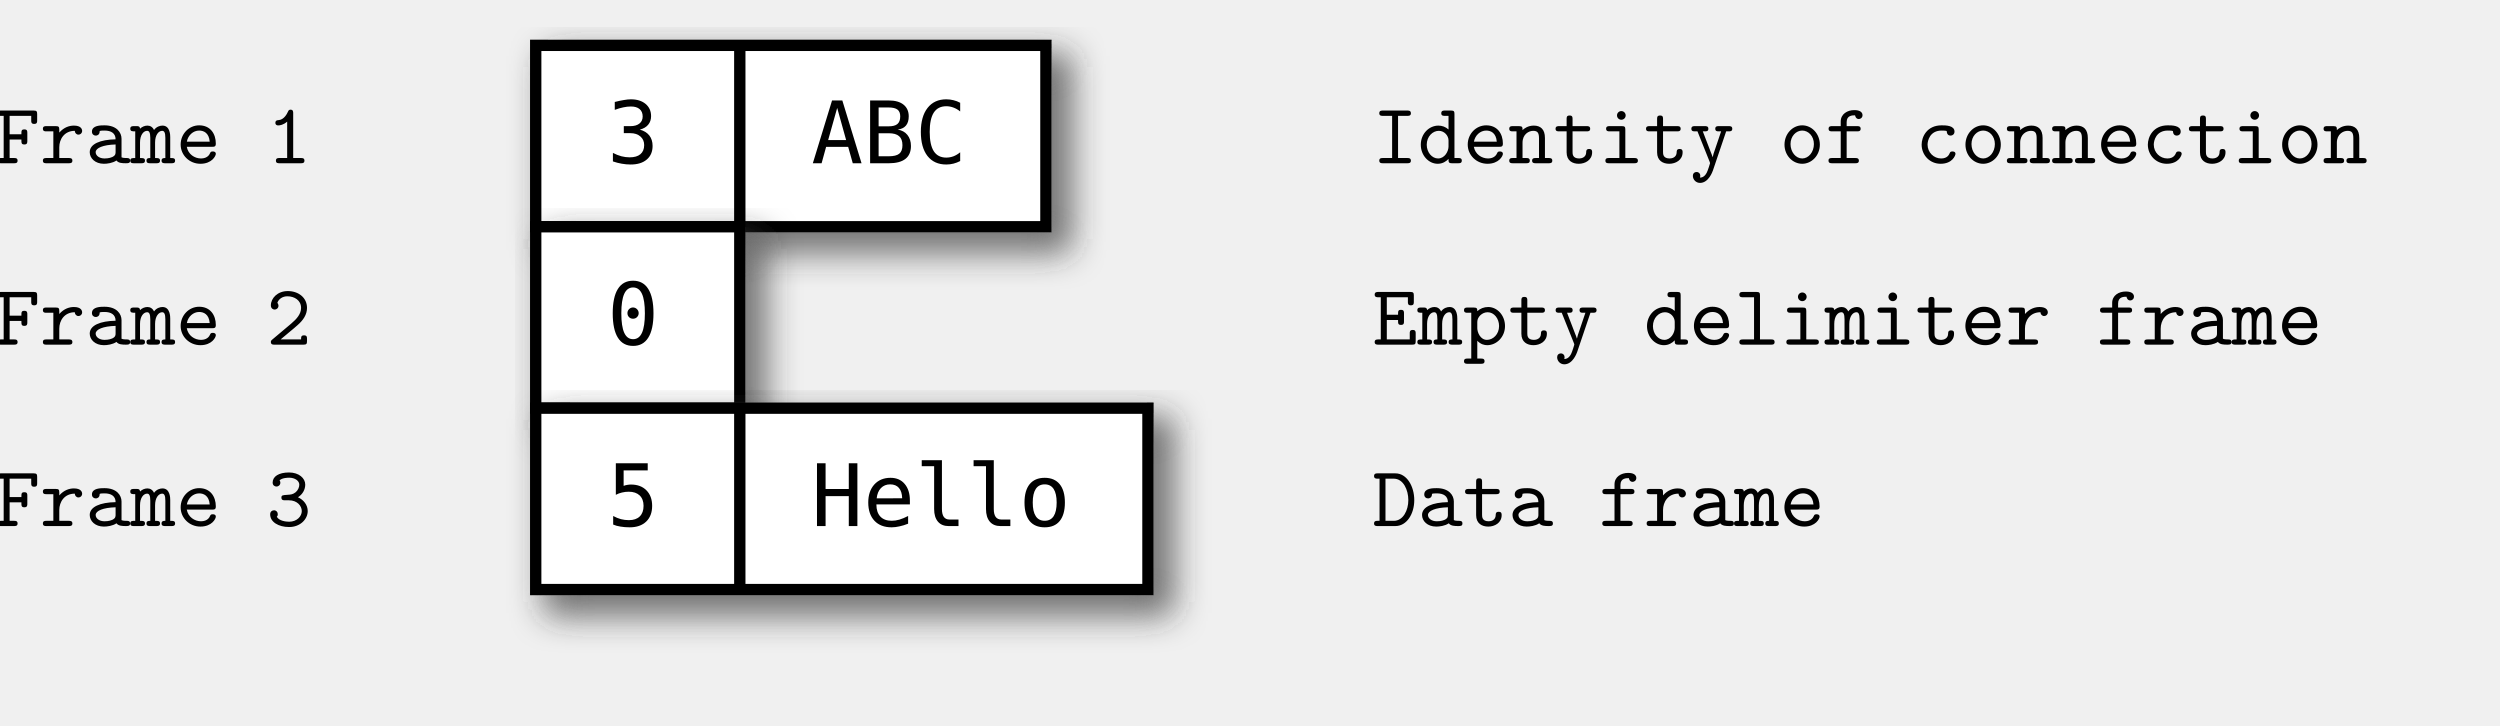
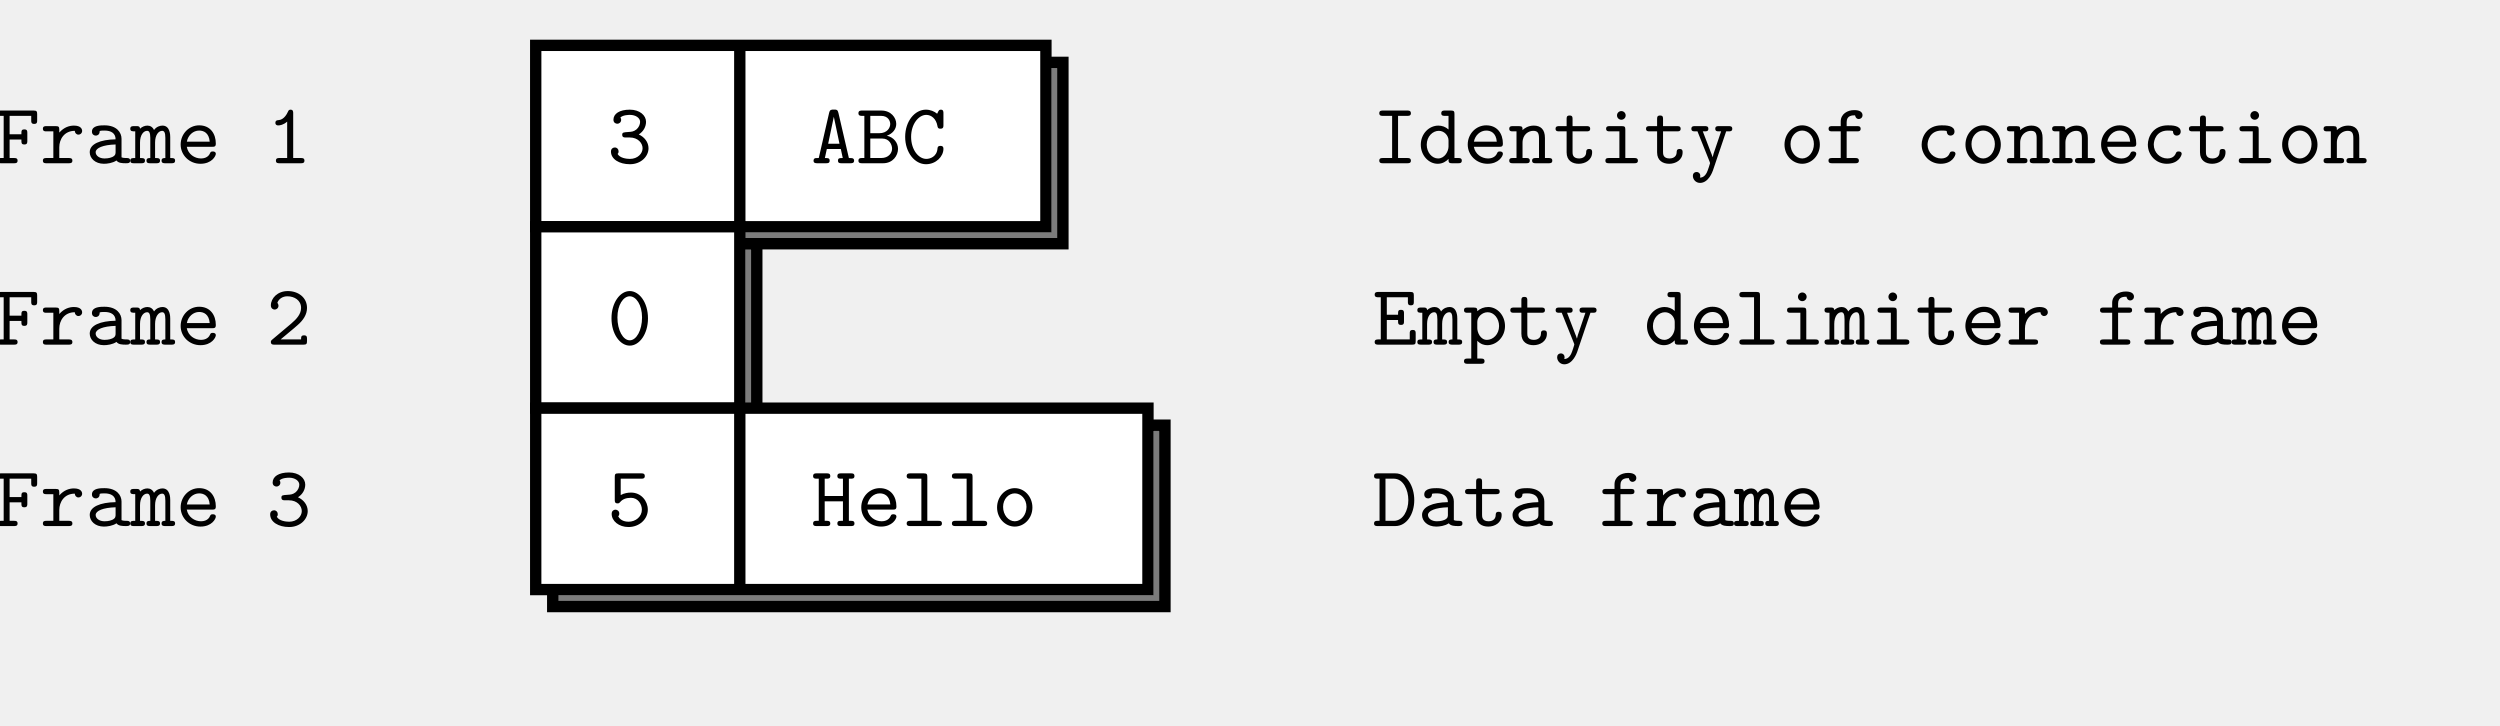
<svg xmlns="http://www.w3.org/2000/svg" width="441px" height="128px" version="1.1">
  <defs>
    <filter id="dsFilter" width="150%" height="150%">
      <feOffset result="offOut" in="SourceGraphic" dx="3" dy="3" />
      <feColorMatrix result="matrixOut" in="offOut" type="matrix" values="0.2 0 0 0 0 0 0.2 0 0 0 0 0 0.2 0 0 0 0 0 1 0" />
-       <feGaussianBlur result="blurOut" in="matrixOut" stdDeviation="3" />
-       <feBlend in="SourceGraphic" in2="blurOut" mode="normal" />
+       <feBlend in="SourceGraphic" in2="matrixOut" mode="normal" />
    </filter>
    <marker id="iPointer" viewBox="0 0 10 10" refX="5" refY="5" markerUnits="strokeWidth" markerWidth="8" markerHeight="7" orient="auto">
      <path d="M 10 0 L 10 10 L 0 5 z" />
    </marker>
    <marker id="Pointer" viewBox="0 0 10 10" refX="5" refY="5" markerUnits="strokeWidth" markerWidth="8" markerHeight="7" orient="auto">
      <path d="M 0 0 L 10 5 L 0 10 z" />
    </marker>
  </defs>
  <g id="boxes" stroke="black" stroke-width="2" fill="none">
    <g id="group0">
      <path id="path0" filter="url(#dsFilter)" fill="#fff" d="M 94.5 8 L 184.5 8 L 184.5 40 L 130.5 40 L 94.5 40 Z" />
-       <text x="107.1" y="28.8" id="text0" fill="#000" stroke="none" style="font-family:Consolas,Monaco,Anonymous Pro,Anonymous,Bitstream Sans Mono,monospace;font-size:15.2px">3</text>
-       <text x="143.1" y="28.8" id="text0" fill="#000" stroke="none" style="font-family:Consolas,Monaco,Anonymous Pro,Anonymous,Bitstream Sans Mono,monospace;font-size:15.2px">ABC </text>
+       <text x="107.1" y="28.8" id="text0" fill="#000" stroke="none" style="font-family:LMMono10,monospace;font-size:15.2px">3</text>
+       <text x="143.1" y="28.8" id="text0" fill="#000" stroke="none" style="font-family:LMMono10,monospace;font-size:15.2px">ABC </text>
    </g>
    <g id="group3">
      <path id="path3" filter="url(#dsFilter)" fill="#fff" d="M 94.5 40 L 130.5 40 L 130.5 72 L 94.5 72 Z" />
-       <text x="107.1" y="60.8" id="text3" fill="#000" stroke="none" style="font-family:Consolas,Monaco,Anonymous Pro,Anonymous,Bitstream Sans Mono,monospace;font-size:15.2px">0</text>
+       <text x="107.1" y="60.8" id="text3" fill="#000" stroke="none" style="font-family:LMMono10,monospace;font-size:15.2px">0</text>
    </g>
    <g id="group6">
      <path id="path6" filter="url(#dsFilter)" fill="#fff" d="M 94.5 72 L 130.5 72 L 202.5 72 L 202.5 104 L 94.5 104 Z" />
-       <text x="107.1" y="92.8" id="text6" fill="#000" stroke="none" style="font-family:Consolas,Monaco,Anonymous Pro,Anonymous,Bitstream Sans Mono,monospace;font-size:15.2px">5</text>
-       <text x="143.1" y="92.8" id="text6" fill="#000" stroke="none" style="font-family:Consolas,Monaco,Anonymous Pro,Anonymous,Bitstream Sans Mono,monospace;font-size:15.2px">Hello </text>
+       <text x="107.1" y="92.8" id="text6" fill="#000" stroke="none" style="font-family:LMMono10,monospace;font-size:15.2px">5</text>
+       <text x="143.1" y="92.8" id="text6" fill="#000" stroke="none" style="font-family:LMMono10,monospace;font-size:15.2px">Hello </text>
    </g>
  </g>
  <g id="lines" stroke="black" stroke-width="2" fill="none">
    <g id="group124">
      <path id="path124" d="M 130.5 8 L 130.5 40 " />
    </g>
    <g id="group129">
      <path id="path129" d="M 130.5 72 L 130.5 104 " />
    </g>
  </g>
  <g id="text" fill="black" style="font-family:LMMono10,monospace;font-size:15.2px">
    <text x="-0.9" y="28.8" id="text0" fill="#000">Frame 1 </text>
    <text x="242.1" y="28.8" id="text3" fill="#000">Identity of connection</text>
    <text x="-0.9" y="60.8" id="text4" fill="#000">Frame 2 </text>
    <text x="242.1" y="60.8" id="text6" fill="#000">Empty delimiter frame</text>
    <text x="-0.9" y="92.8" id="text7" fill="#000">Frame 3 </text>
    <text x="242.1" y="92.8" id="text10" fill="#000">Data frame</text>
  </g>
</svg>
